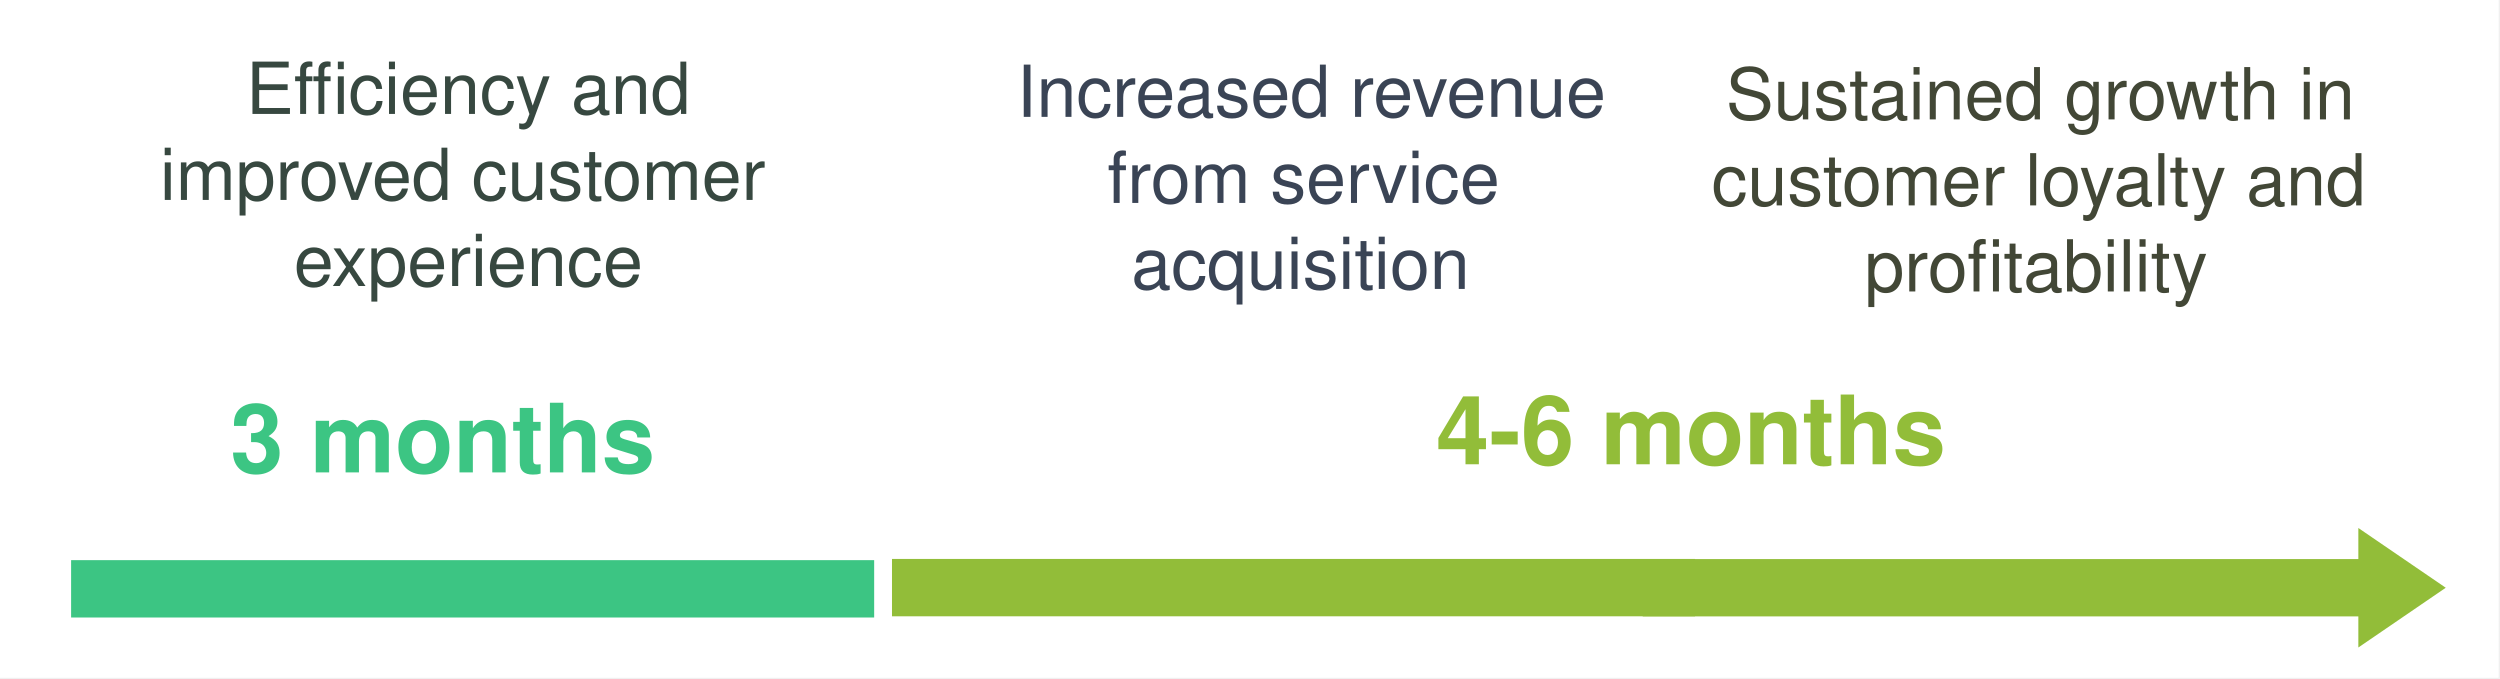
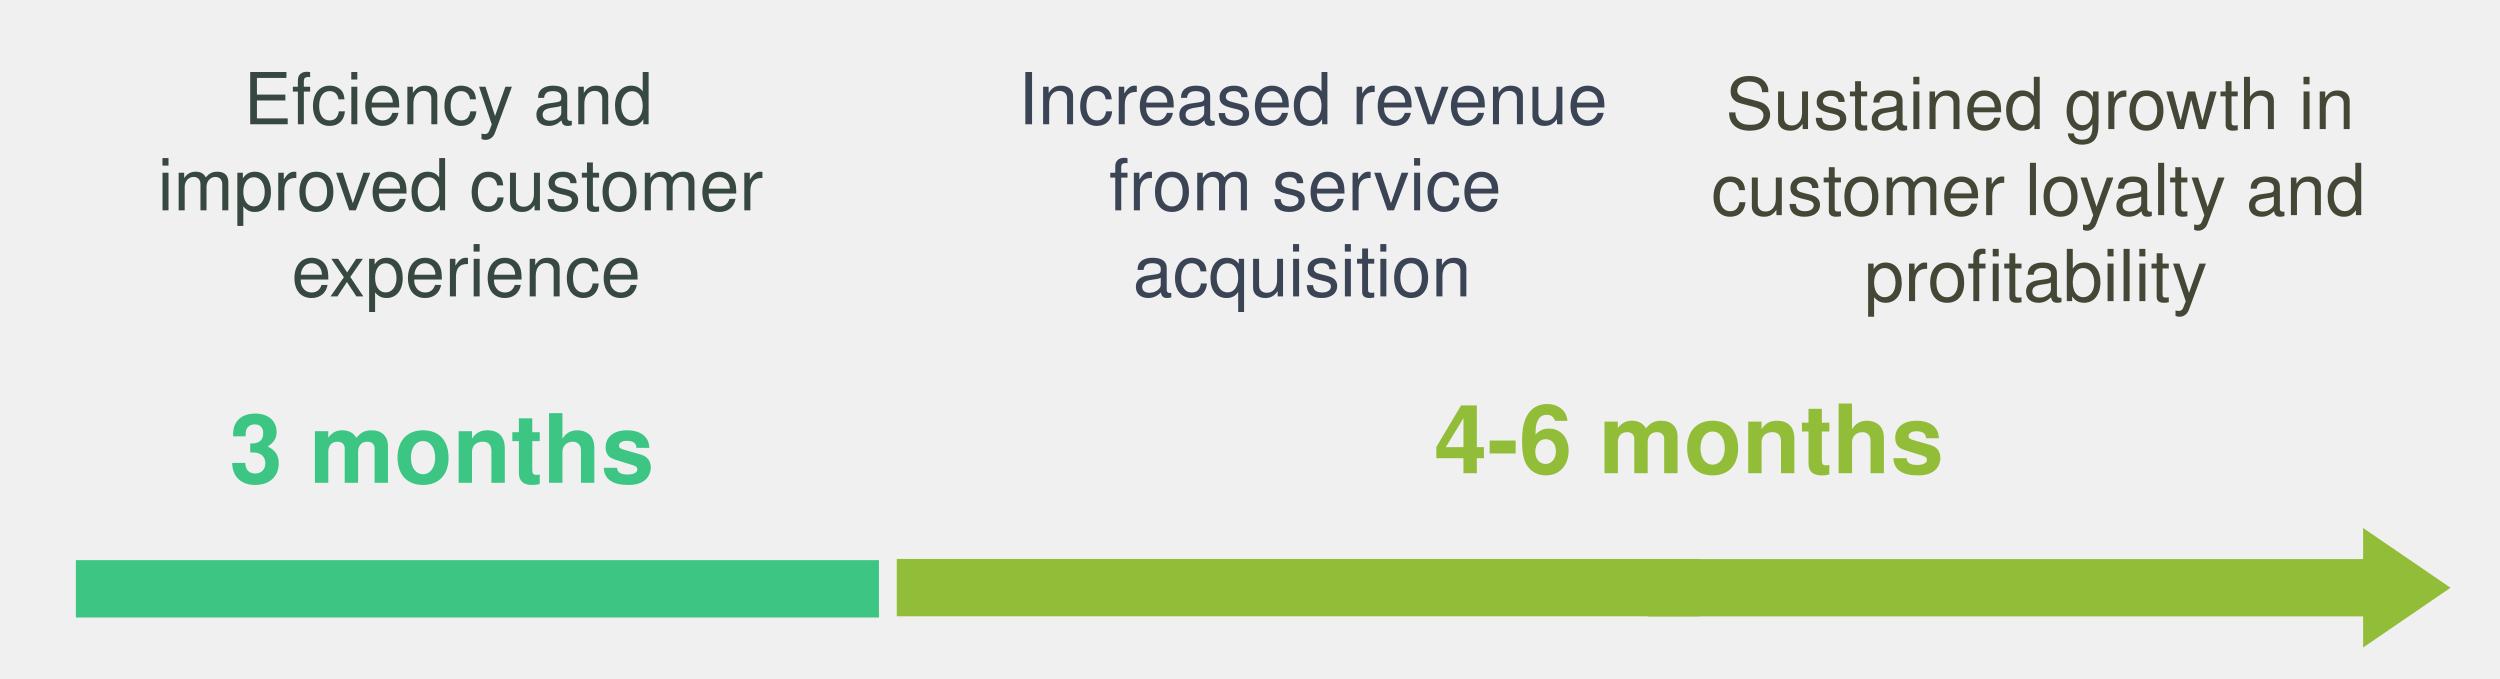
- <svg xmlns="http://www.w3.org/2000/svg" width="100%" height="100%" viewBox="0 0 523 142" version="1.1" xml:space="preserve" style="fill-rule:evenodd;clip-rule:evenodd;stroke-linejoin:round;stroke-miterlimit:2;">
-   <g id="Artboard1" transform="matrix(1,0,0,1,-1.23243,-0.496098)">
-     <rect x="1.232" y="0.496" width="522.668" height="141.738" style="fill:none;" />
-     <clipPath id="_clip1">
-       <rect x="1.232" y="0.496" width="522.668" height="141.738" />
-     </clipPath>
-     <g clip-path="url(#_clip1)">
-       <g transform="matrix(1,0,0,1,-45.7676,-69.5039)">
-         <rect x="0" y="0" width="626" height="230" style="fill:white;" />
-         <g id="items" transform="matrix(1,0,0,1,2.15039,-0.169922)">
-           <g id="blend">
-             <g id="g-root-tf_18gxff8h922a4-fill" transform="matrix(1,0,0,1,-9,-9)">
-               <g id="tf_18gxff8h922a4-fill">
-                 <g>
-                   <rect x="10" y="10" width="624" height="228" style="fill:white;" />
-                 </g>
-               </g>
-             </g>
-             <g id="g-root-1.g-1_fr_htdxlgh90mq0-fill" transform="matrix(1,0,0,1,49.7246,177.352)">
-               <g id="_1.g-1_fr_htdxlgh90mq0-fill">
-                 <g>
-                   <rect x="10" y="10" width="168" height="12" style="fill:rgb(60,197,131);" />
-                 </g>
-               </g>
-             </g>
-             <g transform="matrix(1,0,0,1,-8.38281,1.96875)">
-               <g id="g-root-1.g-1_fr_htdxlgh90mq0-fill1" transform="matrix(1,0,0,1,229.836,175.131)">
-                 <g id="_1.g-1_fr_htdxlgh90mq0-fill1">
-                   <g>
-                     <rect x="10" y="10" width="168" height="12" style="fill:rgb(146,189,57);" />
-                   </g>
-                 </g>
-               </g>
-               <g id="g-root-3.g-3_fr_ddkfh0h90nib-fill" transform="matrix(1,0,0,1,386.883,168.658)">
-                 <g id="_3.g-3_fr_ddkfh0h90nib-fill">
-                   <g>
-                     <path d="M10,16.5L159.714,16.5L159.714,10L178,22.5L159.714,35L159.714,28.5L10,28.5L10,16.5Z" style="fill:rgb(146,189,57);" />
-                   </g>
-                 </g>
-               </g>
-             </g>
-             <g id="g-root-tx_shortter_magdw4h90o3y-fill" transform="matrix(1,0,0,1,63,63)">
-               <g id="tx_shortter_magdw4h90o3y-fill">
-                 <g>
-                   <g>
-                     <g transform="matrix(1,0,0,1,33.32,31)">
-                       <g>
-                         <text x="0px" y="0px" style="font-family:'Helvetica';font-size:15px;fill:rgb(55,72,64);">Ef</text>
-                         <g transform="matrix(1,0,0,1,13.909,0)">
-                           <text x="0px" y="0px" style="font-family:'Helvetica';font-size:15px;fill:rgb(55,72,64);">ﬁciency and</text>
-                         </g>
-                       </g>
-                     </g>
-                     <g transform="matrix(1,0,0,1,15.32,49)">
-                       <text x="0px" y="0px" style="font-family:'Helvetica';font-size:15px;fill:rgb(55,72,64);">improved customer</text>
-                     </g>
-                     <g transform="matrix(1,0,0,1,43.32,67)">
-                       <text x="0px" y="0px" style="font-family:'Helvetica';font-size:15px;fill:rgb(55,72,64);">experience</text>
-                     </g>
-                   </g>
-                 </g>
-               </g>
-             </g>
-             <g id="g-root-tx_mediumte_90vas4h90op4-fill" transform="matrix(1,0,0,1,238.268,63.6172)">
-               <g id="tx_mediumte_90vas4h90op4-fill">
-                 <g>
-                   <g>
-                     <g transform="matrix(1,0,0,1,19.25,31)">
-                       <text x="0px" y="0px" style="font-family:'Helvetica';font-size:15px;fill:rgb(58,68,85);">Increased revenue</text>
-                     </g>
-                     <g transform="matrix(1,0,0,1,38.25,49)">
-                       <text x="0px" y="0px" style="font-family:'Helvetica';font-size:15px;fill:rgb(58,68,85);">from service</text>
-                     </g>
-                     <g transform="matrix(1,0,0,1,43.25,67)">
-                       <text x="0px" y="0px" style="font-family:'Helvetica';font-size:15px;fill:rgb(58,68,85);">acquisition</text>
-                     </g>
-                   </g>
-                 </g>
-               </g>
-             </g>
-             <g id="g-root-tx_longterm_73pskh90oi2-fill" transform="matrix(1,0,0,1,385.896,64.1426)">
-               <g id="tx_longterm_73pskh90oi2-fill">
-                 <g>
-                   <g>
-                     <g transform="matrix(1,0,0,1,20,31)">
-                       <text x="0px" y="0px" style="font-family:'Helvetica';font-size:15px;fill:rgb(66,71,54);">Sustained growth in</text>
-                     </g>
-                     <g transform="matrix(1,0,0,1,17,49)">
-                       <text x="0px" y="0px" style="font-family:'Helvetica';font-size:15px;fill:rgb(66,71,54);">customer loyalty and</text>
-                     </g>
-                     <g transform="matrix(1,0,0,1,49,67)">
-                       <text x="0px" y="0px" style="font-family:'Helvetica';font-size:15px;fill:rgb(66,71,54);">proﬁtability</text>
-                     </g>
-                   </g>
-                 </g>
-               </g>
-             </g>
-             <g transform="matrix(1,0,0,1,93.03,169)">
-               <g id="g-root-tx_36months_1cymct0h90n47-fill">
-                 <g id="tx_36months_1cymct0h90n47-fill">
-                   <g>
-                     <g>
-                       <text x="0px" y="0px" style="font-family:'Helvetica-Bold', 'Helvetica';font-weight:700;font-size:20px;fill:rgb(60,197,131);">3 months</text>
-                     </g>
-                   </g>
-                 </g>
-               </g>
-             </g>
-             <g transform="matrix(1,0,0,1,345.276,167.289)">
-               <g id="g-root-tx_12months_qv9opgh90nib-fill">
-                 <g id="tx_12months_qv9opgh90nib-fill">
-                   <g>
-                     <g>
-                       <text x="0px" y="0px" style="font-family:'Helvetica-Bold', 'Helvetica';font-weight:700;font-size:20px;fill:rgb(146,189,57);">4-6 months</text>
-                     </g>
-                   </g>
-                 </g>
-               </g>
-             </g>
-           </g>
-         </g>
-       </g>
-     </g>
+ <svg xmlns="http://www.w3.org/2000/svg" height="142" viewBox="0 0 523 142" width="523">
+   <path d="m1-0h522.668v141.738h-522.668z" fill="none" visibility="hidden" />
+   <path d="m-46-70h626v230h-626z" fill="#fff" fill-rule="evenodd" visibility="hidden" />
+   <path d="m-42.85-69.17h624v228h-624z" fill="#fff" fill-rule="evenodd" visibility="hidden" />
+   <path d="m15.875 117.182h168v12h-168z" fill="#3cc583" fill-rule="evenodd" />
+   <path d="m187.604 116.93h168v12h-168z" fill="#92bd39" fill-rule="evenodd" />
+   <path d="m344.651 116.957h149.714v-6.5l18.286 12.5-18.286 12.5v-6.5h-149.714z" fill="#92bd39" fill-rule="evenodd" />
+   <g font-family="Helvetica">
+     <text fill="#374840" font-size="15" x="51" y="26">Ef</text>
+     <text fill="#374840" font-size="15" x="65" y="26">ciency and</text>
+     <text fill="#374840" font-size="15" x="33" y="44">improved customer</text>
+     <text fill="#374840" font-size="15" x="61" y="62">experience</text>
+     <text fill="#3a4455" font-size="15" x="213" y="26">Increased revenue</text>
+     <text fill="#3a4455" font-size="15" x="232" y="44">from service</text>
+     <text fill="#3a4455" font-size="15" x="237" y="62">acquisition</text>
+     <text fill="#424736" font-size="15" x="361" y="27">Sustained growth in</text>
+     <text fill="#424736" font-size="15" x="358" y="45">customer loyalty and</text>
+     <text fill="#424736" font-size="15" x="390" y="63">proﬁtability</text>
+     <text fill="#3cc583" font-size="20" font-weight="700" x="48" y="101">3 months</text>
+     <text fill="#92bd39" font-size="20" font-weight="700" x="300" y="99">4-6 months</text>
  </g>
</svg>
